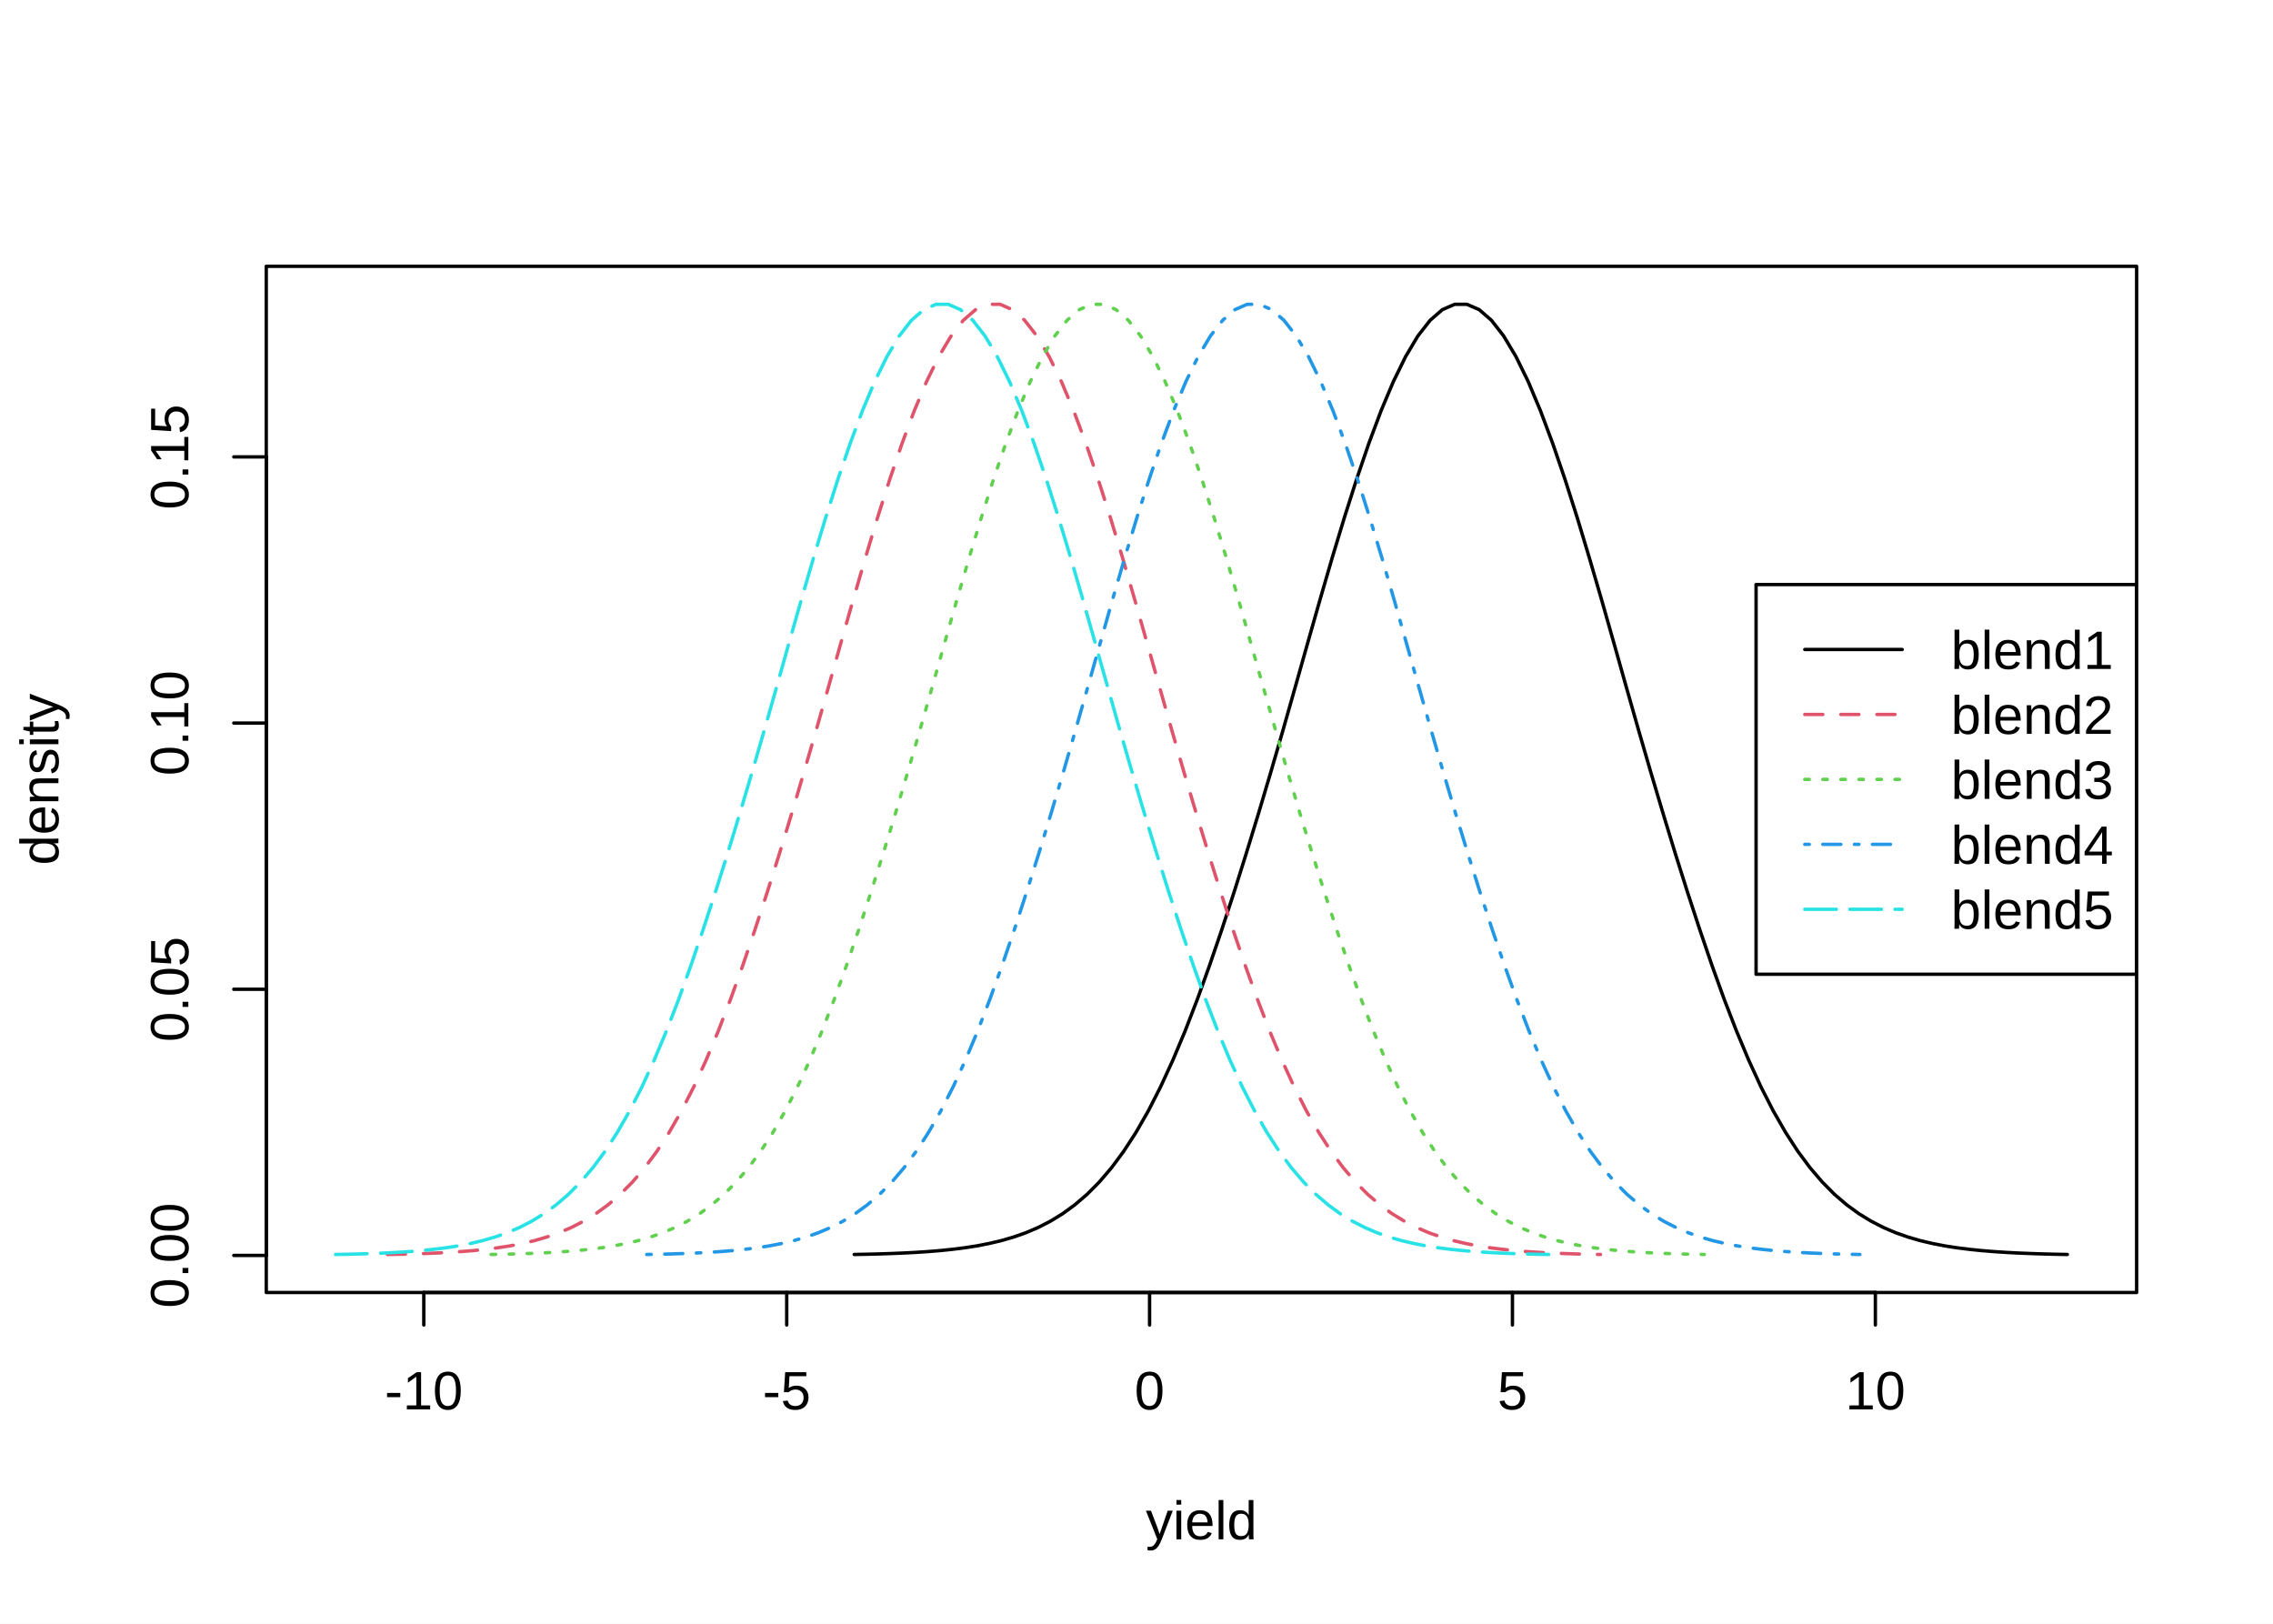
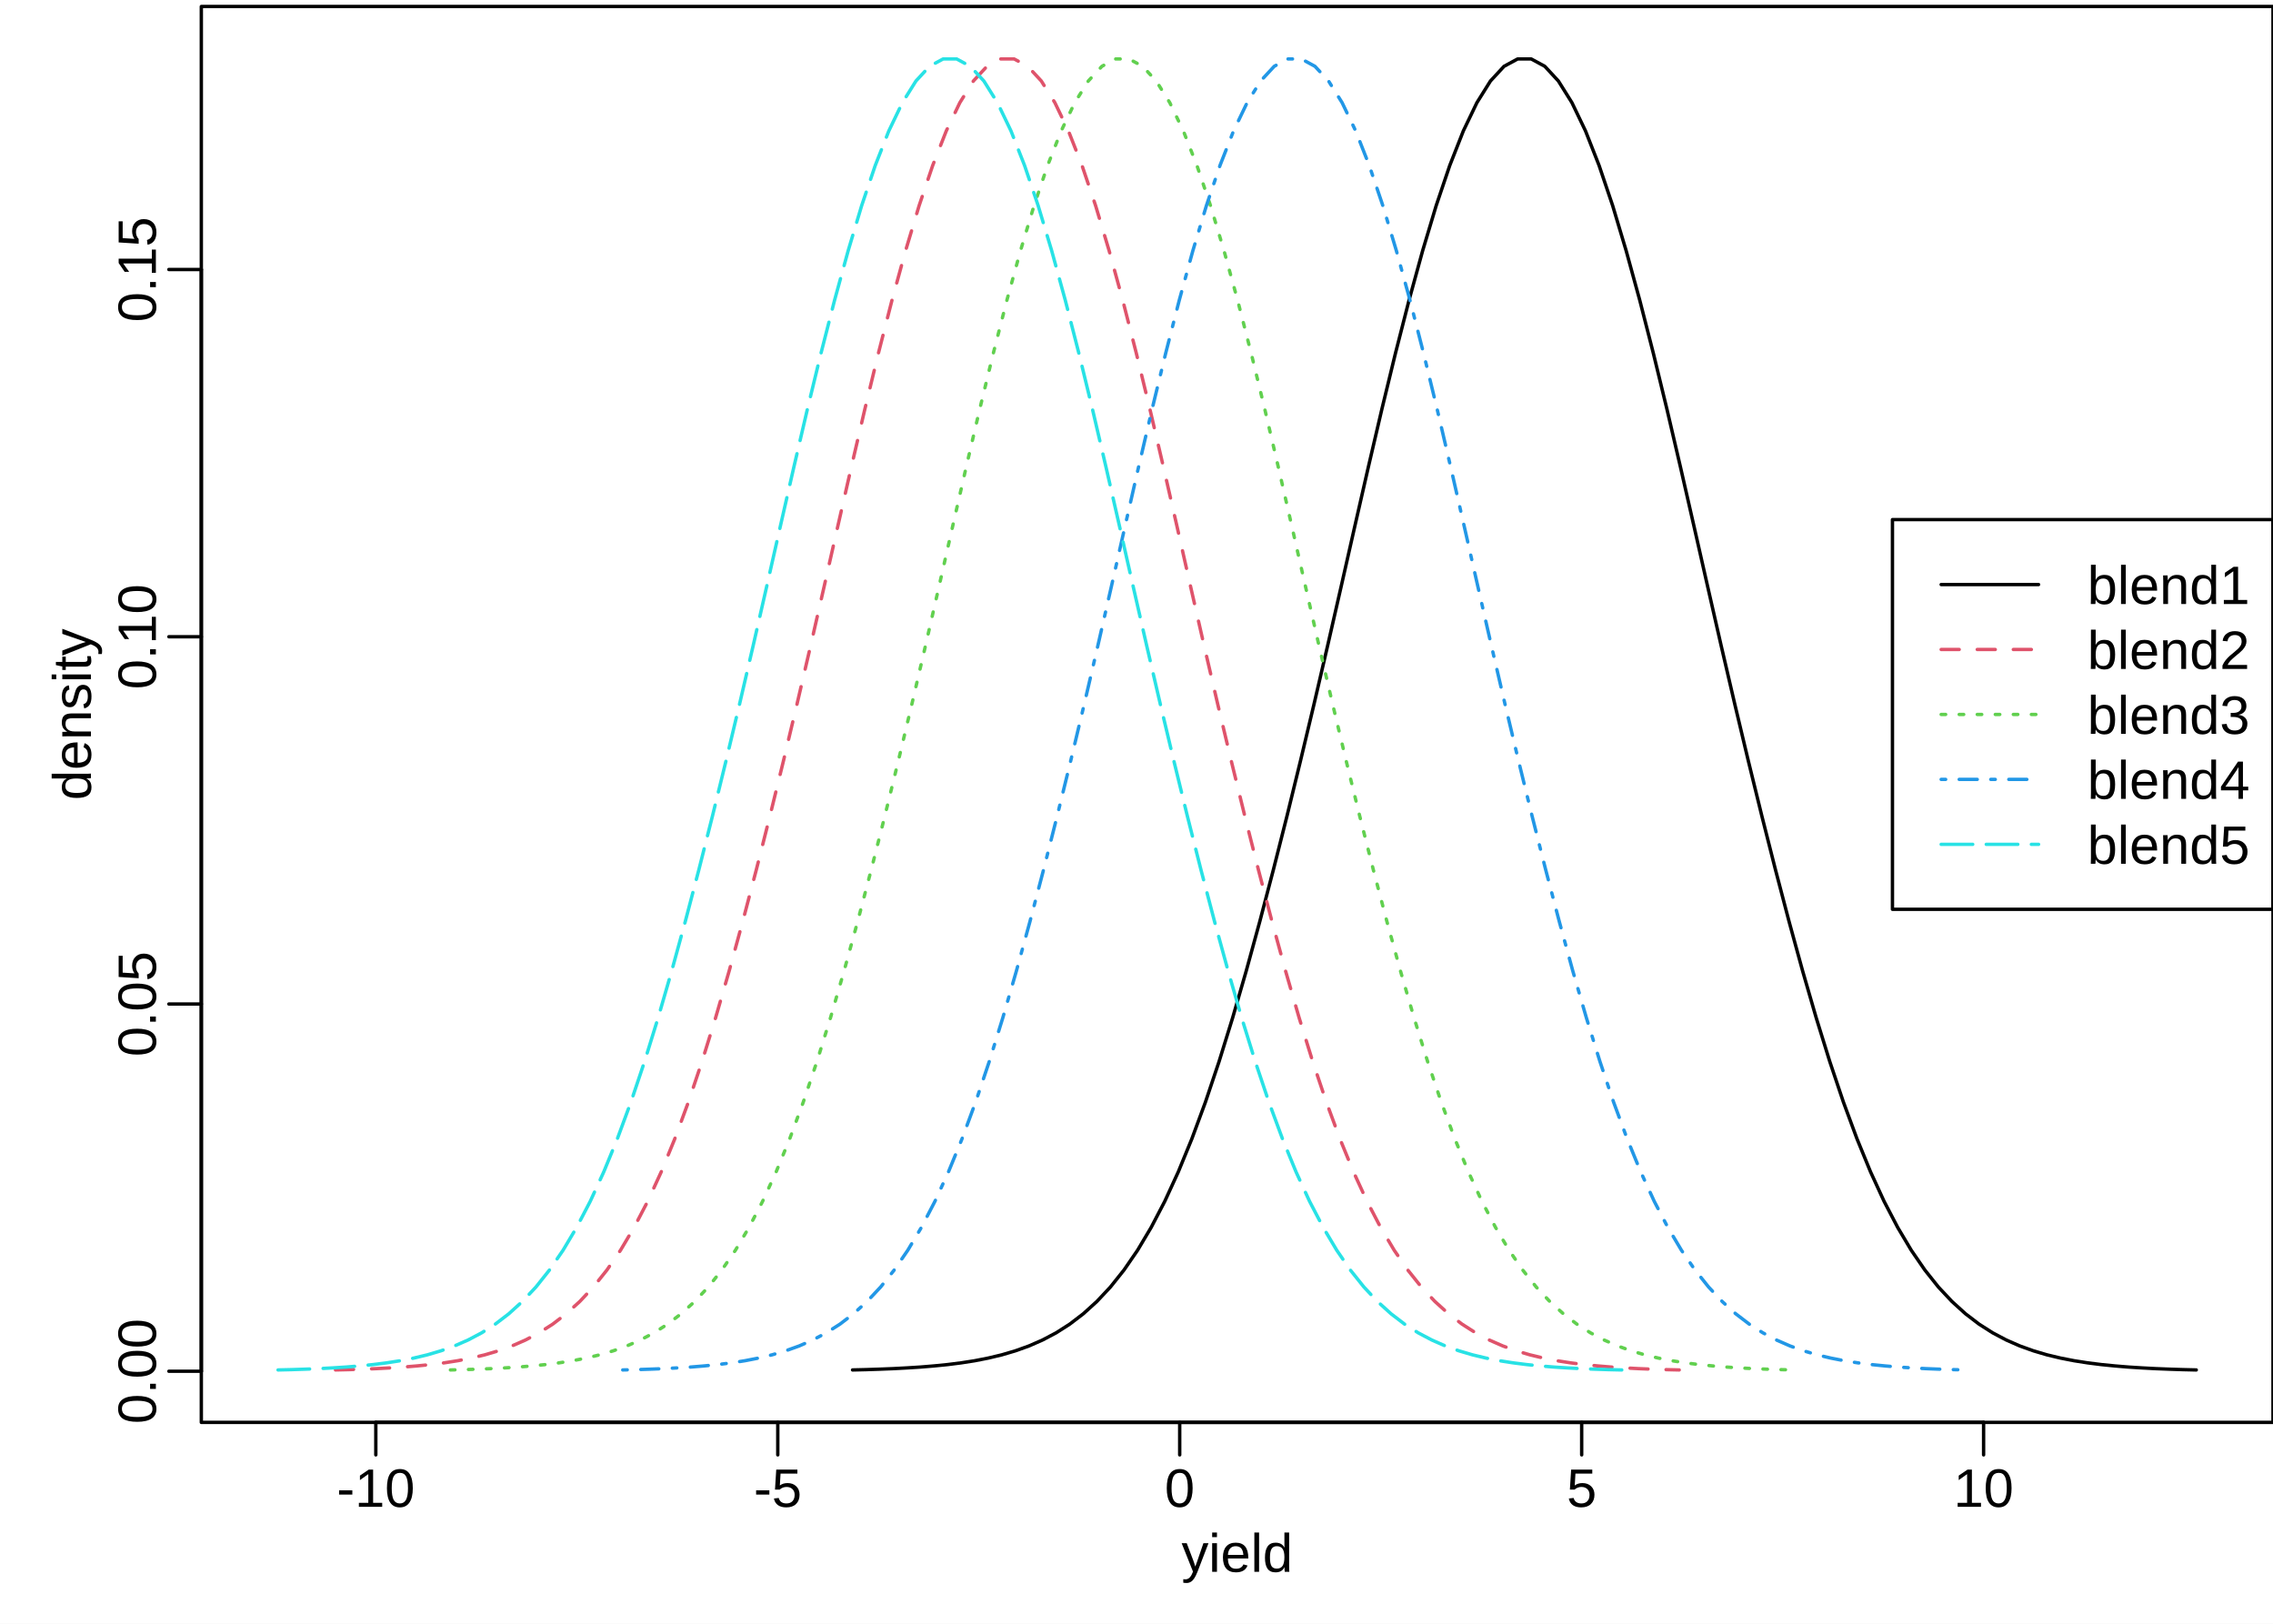
<svg xmlns="http://www.w3.org/2000/svg" class="svglite" width="504.00pt" height="360.00pt" viewBox="0 0 504.00 360.00">
  <defs>
    <style type="text/css">
    .svglite line, .svglite polyline, .svglite polygon, .svglite path, .svglite rect, .svglite circle {
      fill: none;
      stroke: #000000;
      stroke-linecap: round;
      stroke-linejoin: round;
      stroke-miterlimit: 10.00;
    }
    .svglite text {
      white-space: pre;
    }
  </style>
  </defs>
  <rect width="100%" height="100%" style="stroke: none; fill: #FFFFFF;" />
  <defs>
    <clipPath id="cpMC4wMHw1MDQuMDB8MC4wMHwzNjAuMDA=">
      <rect x="0.00" y="0.00" width="504.00" height="360.00" />
    </clipPath>
  </defs>
  <g clip-path="url(#cpMC4wMHw1MDQuMDB8MC4wMHwzNjAuMDA=)">
</g>
  <defs>
-     <clipPath id="cpNTkuMDR8NDczLjc2fDU5LjA0fDI4Ni41Ng==">
-       <rect x="59.04" y="59.04" width="414.72" height="227.52" />
+     <clipPath id="cpNDQuNjR8NTA0LjAwfDEuNDR8MzE1LjM2">
+       <rect x="44.64" y="1.44" width="459.36" height="313.92" />
    </clipPath>
  </defs>
-   <g clip-path="url(#cpNTkuMDR8NDczLjc2fDU5LjA0fDI4Ni41Ng==)">
-     <polyline points="189.41,278.13 192.12,278.08 194.84,278.01 197.56,277.92 200.27,277.81 202.99,277.67 205.71,277.49 208.43,277.27 211.14,276.99 213.86,276.65 216.58,276.23 219.29,275.70 222.01,275.06 224.73,274.27 227.45,273.32 230.16,272.16 232.88,270.77 235.60,269.11 238.31,267.13 241.03,264.80 243.75,262.07 246.47,258.89 249.18,255.23 251.90,251.04 254.62,246.30 257.33,240.98 260.05,235.08 262.77,228.60 265.49,221.57 268.20,214.04 270.92,206.09 273.64,197.79 276.35,189.17 279.07,180.29 281.79,171.15 284.51,161.79 287.22,152.24 289.94,142.62 292.66,133.06 295.37,123.74 298.09,114.76 300.81,106.24 303.52,98.30 306.24,91.04 308.96,84.59 311.68,79.04 314.39,74.49 317.11,71.01 319.83,68.65 322.54,67.47 325.26,67.47 327.98,68.65 330.70,71.01 333.41,74.49 336.13,79.04 338.85,84.59 341.56,91.04 344.28,98.30 347.00,106.24 349.72,114.76 352.43,123.74 355.15,133.06 357.87,142.62 360.58,152.24 363.30,161.79 366.02,171.15 368.74,180.29 371.45,189.17 374.17,197.79 376.89,206.09 379.60,214.04 382.32,221.57 385.04,228.60 387.76,235.08 390.47,240.98 393.19,246.30 395.91,251.04 398.62,255.23 401.34,258.89 404.06,262.07 406.77,264.80 409.49,267.13 412.21,269.11 414.93,270.77 417.64,272.16 420.36,273.32 423.08,274.27 425.79,275.06 428.51,275.70 431.23,276.23 433.95,276.65 436.66,276.99 439.38,277.27 442.10,277.49 444.81,277.67 447.53,277.81 450.25,277.92 452.97,278.01 455.68,278.08 458.40,278.13 " style="stroke-width: 0.75;" />
+   <g clip-path="url(#cpNDQuNjR8NTA0LjAwfDEuNDR8MzE1LjM2)">
+     <polyline points="189.04,303.73 192.05,303.66 195.06,303.56 198.07,303.44 201.08,303.28 204.09,303.09 207.10,302.84 210.11,302.54 213.12,302.16 216.13,301.69 219.13,301.10 222.14,300.38 225.15,299.49 228.16,298.41 231.17,297.09 234.18,295.50 237.19,293.58 240.20,291.28 243.21,288.55 246.22,285.34 249.23,281.57 252.24,277.19 255.25,272.13 258.26,266.36 261.27,259.81 264.28,252.47 267.29,244.33 270.30,235.38 273.31,225.68 276.32,215.30 279.33,204.33 282.34,192.87 285.35,180.99 288.35,168.73 291.36,156.12 294.37,143.20 297.38,130.03 300.39,116.75 303.40,103.58 306.41,90.70 309.42,78.32 312.43,66.57 315.44,55.61 318.45,45.59 321.46,36.69 324.47,29.03 327.48,22.76 330.49,17.95 333.50,14.70 336.51,13.07 339.52,13.07 342.53,14.70 345.54,17.95 348.55,22.76 351.56,29.03 354.57,36.69 357.58,45.59 360.58,55.61 363.59,66.57 366.60,78.32 369.61,90.70 372.62,103.58 375.63,116.75 378.64,130.03 381.65,143.20 384.66,156.12 387.67,168.73 390.68,180.99 393.69,192.87 396.70,204.33 399.71,215.30 402.72,225.68 405.73,235.38 408.74,244.33 411.75,252.47 414.76,259.81 417.77,266.36 420.78,272.13 423.79,277.19 426.80,281.57 429.80,285.34 432.81,288.55 435.82,291.28 438.83,293.58 441.84,295.50 444.85,297.09 447.86,298.41 450.87,299.49 453.88,300.38 456.89,301.10 459.90,301.69 462.91,302.16 465.92,302.54 468.93,302.84 471.94,303.09 474.95,303.28 477.96,303.44 480.97,303.56 483.98,303.66 486.99,303.73 " style="stroke-width: 0.75;" />
  </g>
  <g clip-path="url(#cpMC4wMHw1MDQuMDB8MC4wMHwzNjAuMDA=)">
-     <line x1="93.97" y1="286.56" x2="415.83" y2="286.56" style="stroke-width: 0.75;" />
-     <line x1="93.97" y1="286.56" x2="93.97" y2="293.76" style="stroke-width: 0.75;" />
-     <line x1="174.44" y1="286.56" x2="174.44" y2="293.76" style="stroke-width: 0.75;" />
-     <line x1="254.90" y1="286.56" x2="254.90" y2="293.76" style="stroke-width: 0.75;" />
-     <line x1="335.36" y1="286.56" x2="335.36" y2="293.76" style="stroke-width: 0.75;" />
-     <line x1="415.83" y1="286.56" x2="415.83" y2="293.76" style="stroke-width: 0.75;" />
-     <text x="93.97" y="312.48" text-anchor="middle" style="font-size: 12.00px; font-family: &quot;Arial&quot;;" textLength="17.34px" lengthAdjust="spacingAndGlyphs">-10</text>
-     <text x="174.44" y="312.48" text-anchor="middle" style="font-size: 12.00px; font-family: &quot;Arial&quot;;" textLength="10.67px" lengthAdjust="spacingAndGlyphs">-5</text>
-     <text x="254.90" y="312.48" text-anchor="middle" style="font-size: 12.00px; font-family: &quot;Arial&quot;;" textLength="6.67px" lengthAdjust="spacingAndGlyphs">0</text>
-     <text x="335.36" y="312.48" text-anchor="middle" style="font-size: 12.00px; font-family: &quot;Arial&quot;;" textLength="6.67px" lengthAdjust="spacingAndGlyphs">5</text>
-     <text x="415.83" y="312.48" text-anchor="middle" style="font-size: 12.00px; font-family: &quot;Arial&quot;;" textLength="13.35px" lengthAdjust="spacingAndGlyphs">10</text>
-     <line x1="59.04" y1="278.34" x2="59.04" y2="101.30" style="stroke-width: 0.75;" />
-     <line x1="59.04" y1="278.34" x2="51.84" y2="278.34" style="stroke-width: 0.75;" />
-     <line x1="59.04" y1="219.33" x2="51.84" y2="219.33" style="stroke-width: 0.75;" />
-     <line x1="59.04" y1="160.31" x2="51.84" y2="160.31" style="stroke-width: 0.75;" />
-     <line x1="59.04" y1="101.30" x2="51.84" y2="101.30" style="stroke-width: 0.75;" />
-     <text transform="translate(41.76,278.34) rotate(-90)" text-anchor="middle" style="font-size: 12.00px; font-family: &quot;Arial&quot;;" textLength="23.36px" lengthAdjust="spacingAndGlyphs">0.00</text>
-     <text transform="translate(41.76,219.33) rotate(-90)" text-anchor="middle" style="font-size: 12.00px; font-family: &quot;Arial&quot;;" textLength="23.36px" lengthAdjust="spacingAndGlyphs">0.05</text>
-     <text transform="translate(41.76,160.31) rotate(-90)" text-anchor="middle" style="font-size: 12.00px; font-family: &quot;Arial&quot;;" textLength="23.36px" lengthAdjust="spacingAndGlyphs">0.10</text>
-     <text transform="translate(41.76,101.30) rotate(-90)" text-anchor="middle" style="font-size: 12.00px; font-family: &quot;Arial&quot;;" textLength="23.36px" lengthAdjust="spacingAndGlyphs">0.15</text>
-     <polygon points="59.04,286.56 473.76,286.56 473.76,59.04 59.04,59.04 " style="stroke-width: 0.75;" />
-     <text x="266.40" y="341.28" text-anchor="middle" style="font-size: 12.00px; font-family: &quot;Arial&quot;;" textLength="24.67px" lengthAdjust="spacingAndGlyphs">yield</text>
-     <text transform="translate(12.96,172.80) rotate(-90)" text-anchor="middle" style="font-size: 12.00px; font-family: &quot;Arial&quot;;" textLength="38.02px" lengthAdjust="spacingAndGlyphs">density</text>
+     <line x1="83.33" y1="315.36" x2="439.83" y2="315.36" style="stroke-width: 0.75;" />
+     <line x1="83.33" y1="315.36" x2="83.33" y2="322.56" style="stroke-width: 0.75;" />
+     <line x1="172.46" y1="315.36" x2="172.46" y2="322.56" style="stroke-width: 0.75;" />
+     <line x1="261.58" y1="315.36" x2="261.58" y2="322.56" style="stroke-width: 0.75;" />
+     <line x1="350.71" y1="315.36" x2="350.71" y2="322.56" style="stroke-width: 0.75;" />
+     <line x1="439.83" y1="315.36" x2="439.83" y2="322.56" style="stroke-width: 0.75;" />
+     <text x="83.33" y="334.08" text-anchor="middle" style="font-size: 12.00px; font-family: &quot;Arial&quot;;" textLength="17.34px" lengthAdjust="spacingAndGlyphs">-10</text>
+     <text x="172.46" y="334.08" text-anchor="middle" style="font-size: 12.00px; font-family: &quot;Arial&quot;;" textLength="10.67px" lengthAdjust="spacingAndGlyphs">-5</text>
+     <text x="261.58" y="334.08" text-anchor="middle" style="font-size: 12.00px; font-family: &quot;Arial&quot;;" textLength="6.67px" lengthAdjust="spacingAndGlyphs">0</text>
+     <text x="350.71" y="334.08" text-anchor="middle" style="font-size: 12.00px; font-family: &quot;Arial&quot;;" textLength="6.67px" lengthAdjust="spacingAndGlyphs">5</text>
+     <text x="439.83" y="334.08" text-anchor="middle" style="font-size: 12.00px; font-family: &quot;Arial&quot;;" textLength="13.35px" lengthAdjust="spacingAndGlyphs">10</text>
+     <line x1="44.64" y1="304.02" x2="44.64" y2="59.75" style="stroke-width: 0.75;" />
+     <line x1="44.64" y1="304.02" x2="37.44" y2="304.02" style="stroke-width: 0.75;" />
+     <line x1="44.64" y1="222.60" x2="37.44" y2="222.60" style="stroke-width: 0.75;" />
+     <line x1="44.64" y1="141.17" x2="37.44" y2="141.17" style="stroke-width: 0.75;" />
+     <line x1="44.64" y1="59.75" x2="37.44" y2="59.75" style="stroke-width: 0.75;" />
+     <text transform="translate(34.56,304.02) rotate(-90)" text-anchor="middle" style="font-size: 12.00px; font-family: &quot;Arial&quot;;" textLength="23.36px" lengthAdjust="spacingAndGlyphs">0.00</text>
+     <text transform="translate(34.56,222.60) rotate(-90)" text-anchor="middle" style="font-size: 12.00px; font-family: &quot;Arial&quot;;" textLength="23.36px" lengthAdjust="spacingAndGlyphs">0.05</text>
+     <text transform="translate(34.56,141.17) rotate(-90)" text-anchor="middle" style="font-size: 12.00px; font-family: &quot;Arial&quot;;" textLength="23.36px" lengthAdjust="spacingAndGlyphs">0.10</text>
+     <text transform="translate(34.56,59.75) rotate(-90)" text-anchor="middle" style="font-size: 12.00px; font-family: &quot;Arial&quot;;" textLength="23.36px" lengthAdjust="spacingAndGlyphs">0.15</text>
+     <polygon points="44.64,315.36 504.00,315.36 504.00,1.44 44.64,1.44 " style="stroke-width: 0.75;" />
+     <text x="274.32" y="348.48" text-anchor="middle" style="font-size: 12.00px; font-family: &quot;Arial&quot;;" textLength="24.67px" lengthAdjust="spacingAndGlyphs">yield</text>
+     <text transform="translate(20.16,158.40) rotate(-90)" text-anchor="middle" style="font-size: 12.00px; font-family: &quot;Arial&quot;;" textLength="38.02px" lengthAdjust="spacingAndGlyphs">density</text>
  </g>
-   <g clip-path="url(#cpNTkuMDR8NDczLjc2fDU5LjA0fDI4Ni41Ng==)">
-     <polyline points="85.90,278.13 88.62,278.08 91.33,278.01 94.05,277.92 96.77,277.81 99.49,277.67 102.20,277.49 104.92,277.27 107.64,276.99 110.35,276.65 113.07,276.23 115.79,275.70 118.51,275.06 121.22,274.27 123.94,273.32 126.66,272.16 129.37,270.77 132.09,269.11 134.81,267.13 137.53,264.80 140.24,262.07 142.96,258.89 145.68,255.23 148.39,251.04 151.11,246.30 153.83,240.98 156.55,235.08 159.26,228.60 161.98,221.57 164.70,214.04 167.41,206.09 170.13,197.79 172.85,189.17 175.57,180.29 178.28,171.15 181.00,161.79 183.72,152.24 186.43,142.62 189.15,133.06 191.87,123.74 194.58,114.76 197.30,106.24 200.02,98.30 202.74,91.04 205.45,84.59 208.17,79.04 210.89,74.49 213.60,71.01 216.32,68.65 219.04,67.47 221.76,67.47 224.47,68.65 227.19,71.01 229.91,74.49 232.62,79.04 235.34,84.59 238.06,91.04 240.78,98.30 243.49,106.24 246.21,114.76 248.93,123.74 251.64,133.06 254.36,142.62 257.08,152.24 259.80,161.79 262.51,171.15 265.23,180.29 267.95,189.17 270.66,197.79 273.38,206.09 276.10,214.04 278.82,221.57 281.53,228.60 284.25,235.08 286.97,240.98 289.68,246.30 292.40,251.04 295.12,255.23 297.83,258.89 300.55,262.07 303.27,264.80 305.99,267.13 308.70,269.11 311.42,270.77 314.14,272.16 316.85,273.32 319.57,274.27 322.29,275.06 325.01,275.70 327.72,276.23 330.44,276.65 333.16,276.99 335.87,277.27 338.59,277.49 341.31,277.67 344.03,277.81 346.74,277.92 349.46,278.01 352.18,278.08 354.89,278.13 " style="stroke-width: 0.75; stroke: #DF536B; stroke-dasharray: 4.00,4.00;" />
-     <polyline points="108.90,278.13 111.62,278.08 114.34,278.01 117.05,277.92 119.77,277.81 122.49,277.67 125.20,277.49 127.92,277.27 130.64,276.99 133.36,276.65 136.07,276.23 138.79,275.70 141.51,275.06 144.22,274.27 146.94,273.32 149.66,272.16 152.38,270.77 155.09,269.11 157.81,267.13 160.53,264.80 163.24,262.07 165.96,258.89 168.68,255.23 171.40,251.04 174.11,246.30 176.83,240.98 179.55,235.08 182.26,228.60 184.98,221.57 187.70,214.04 190.42,206.09 193.13,197.79 195.85,189.17 198.57,180.29 201.28,171.15 204.00,161.79 206.72,152.24 209.43,142.62 212.15,133.06 214.87,123.74 217.59,114.76 220.30,106.24 223.02,98.30 225.74,91.04 228.45,84.59 231.17,79.04 233.89,74.49 236.61,71.01 239.32,68.65 242.04,67.47 244.76,67.47 247.47,68.65 250.19,71.01 252.91,74.49 255.63,79.04 258.34,84.59 261.06,91.04 263.78,98.30 266.49,106.24 269.21,114.76 271.93,123.74 274.65,133.06 277.36,142.62 280.08,152.24 282.80,161.79 285.51,171.15 288.23,180.29 290.95,189.17 293.67,197.79 296.38,206.09 299.10,214.04 301.82,221.57 304.53,228.60 307.25,235.08 309.97,240.98 312.68,246.30 315.40,251.04 318.12,255.23 320.84,258.89 323.55,262.07 326.27,264.80 328.99,267.13 331.70,269.11 334.42,270.77 337.14,272.16 339.86,273.32 342.57,274.27 345.29,275.06 348.01,275.70 350.72,276.23 353.44,276.65 356.16,276.99 358.88,277.27 361.59,277.49 364.31,277.67 367.03,277.81 369.74,277.92 372.46,278.01 375.18,278.08 377.90,278.13 " style="stroke-width: 0.75; stroke: #61D04F; stroke-dasharray: 1.00,3.00;" />
-     <polyline points="143.40,278.13 146.12,278.08 148.84,278.01 151.56,277.92 154.27,277.81 156.99,277.67 159.71,277.49 162.42,277.27 165.14,276.99 167.86,276.65 170.57,276.23 173.29,275.70 176.01,275.06 178.73,274.27 181.44,273.32 184.16,272.16 186.88,270.77 189.59,269.11 192.31,267.13 195.03,264.80 197.75,262.07 200.46,258.89 203.18,255.23 205.90,251.04 208.61,246.30 211.33,240.98 214.05,235.08 216.77,228.60 219.48,221.57 222.20,214.04 224.92,206.09 227.63,197.79 230.35,189.17 233.07,180.29 235.79,171.15 238.50,161.79 241.22,152.24 243.94,142.62 246.65,133.06 249.37,123.74 252.09,114.76 254.81,106.24 257.52,98.30 260.24,91.04 262.96,84.59 265.67,79.04 268.39,74.49 271.11,71.01 273.82,68.65 276.54,67.47 279.26,67.47 281.98,68.65 284.69,71.01 287.41,74.49 290.13,79.04 292.84,84.59 295.56,91.04 298.28,98.30 301.00,106.24 303.71,114.76 306.43,123.74 309.15,133.06 311.86,142.62 314.58,152.24 317.30,161.79 320.02,171.15 322.73,180.29 325.45,189.17 328.17,197.79 330.88,206.09 333.60,214.04 336.32,221.57 339.04,228.60 341.75,235.08 344.47,240.98 347.19,246.30 349.90,251.04 352.62,255.23 355.34,258.89 358.06,262.07 360.77,264.80 363.49,267.13 366.21,269.11 368.92,270.77 371.64,272.16 374.36,273.32 377.08,274.27 379.79,275.06 382.51,275.70 385.23,276.23 387.94,276.65 390.66,276.99 393.38,277.27 396.09,277.49 398.81,277.67 401.53,277.81 404.25,277.92 406.96,278.01 409.68,278.08 412.40,278.13 " style="stroke-width: 0.75; stroke: #2297E6; stroke-dasharray: 1.00,3.00,4.00,3.00;" />
-     <polyline points="74.40,278.13 77.12,278.08 79.83,278.01 82.55,277.92 85.27,277.81 87.99,277.67 90.70,277.49 93.42,277.27 96.14,276.99 98.85,276.65 101.57,276.23 104.29,275.70 107.01,275.06 109.72,274.27 112.44,273.32 115.16,272.16 117.87,270.77 120.59,269.11 123.31,267.13 126.03,264.80 128.74,262.07 131.46,258.89 134.18,255.23 136.89,251.04 139.61,246.30 142.33,240.98 145.04,235.08 147.76,228.60 150.48,221.57 153.20,214.04 155.91,206.09 158.63,197.79 161.35,189.17 164.06,180.29 166.78,171.15 169.50,161.79 172.22,152.24 174.93,142.62 177.65,133.06 180.37,123.74 183.08,114.76 185.80,106.24 188.52,98.30 191.24,91.04 193.95,84.59 196.67,79.04 199.39,74.49 202.10,71.01 204.82,68.65 207.54,67.47 210.26,67.47 212.97,68.65 215.69,71.01 218.41,74.49 221.12,79.04 223.84,84.59 226.56,91.04 229.28,98.30 231.99,106.24 234.71,114.76 237.43,123.74 240.14,133.06 242.86,142.62 245.58,152.24 248.29,161.79 251.01,171.15 253.73,180.29 256.45,189.17 259.16,197.79 261.88,206.09 264.60,214.04 267.31,221.57 270.03,228.60 272.75,235.08 275.47,240.98 278.18,246.30 280.90,251.04 283.62,255.23 286.33,258.89 289.05,262.07 291.77,264.80 294.49,267.13 297.20,269.11 299.92,270.77 302.64,272.16 305.35,273.32 308.07,274.27 310.79,275.06 313.51,275.70 316.22,276.23 318.94,276.65 321.66,276.99 324.37,277.27 327.09,277.49 329.81,277.67 332.53,277.81 335.24,277.92 337.96,278.01 340.68,278.08 343.39,278.13 " style="stroke-width: 0.75; stroke: #28E2E5; stroke-dasharray: 7.00,3.00;" />
-     <rect x="389.38" y="129.60" width="84.38" height="86.40" style="stroke-width: 0.75;" />
-     <line x1="400.18" y1="144.00" x2="421.78" y2="144.00" style="stroke-width: 0.75;" />
-     <line x1="400.18" y1="158.40" x2="421.78" y2="158.40" style="stroke-width: 0.75; stroke: #DF536B; stroke-dasharray: 4.00,4.00;" />
-     <line x1="400.18" y1="172.80" x2="421.78" y2="172.80" style="stroke-width: 0.75; stroke: #61D04F; stroke-dasharray: 1.00,3.00;" />
-     <line x1="400.18" y1="187.20" x2="421.78" y2="187.20" style="stroke-width: 0.75; stroke: #2297E6; stroke-dasharray: 1.00,3.00,4.00,3.00;" />
-     <line x1="400.18" y1="201.60" x2="421.78" y2="201.60" style="stroke-width: 0.75; stroke: #28E2E5; stroke-dasharray: 7.00,3.00;" />
-     <text x="432.58" y="148.31" style="font-size: 12.00px; font-family: &quot;Arial&quot;;" textLength="36.04px" lengthAdjust="spacingAndGlyphs">blend1</text>
-     <text x="432.58" y="162.71" style="font-size: 12.00px; font-family: &quot;Arial&quot;;" textLength="36.04px" lengthAdjust="spacingAndGlyphs">blend2</text>
-     <text x="432.58" y="177.11" style="font-size: 12.00px; font-family: &quot;Arial&quot;;" textLength="36.04px" lengthAdjust="spacingAndGlyphs">blend3</text>
-     <text x="432.58" y="191.51" style="font-size: 12.00px; font-family: &quot;Arial&quot;;" textLength="36.04px" lengthAdjust="spacingAndGlyphs">blend4</text>
-     <text x="432.58" y="205.91" style="font-size: 12.00px; font-family: &quot;Arial&quot;;" textLength="36.04px" lengthAdjust="spacingAndGlyphs">blend5</text>
+   <g clip-path="url(#cpNDQuNjR8NTA0LjAwfDEuNDR8MzE1LjM2)">
+     <polyline points="74.39,303.73 77.40,303.66 80.41,303.56 83.42,303.44 86.43,303.28 89.44,303.09 92.45,302.84 95.46,302.54 98.47,302.16 101.48,301.69 104.49,301.10 107.50,300.38 110.51,299.49 113.52,298.41 116.53,297.09 119.54,295.50 122.55,293.58 125.55,291.28 128.56,288.55 131.57,285.34 134.58,281.57 137.59,277.19 140.60,272.13 143.61,266.36 146.62,259.81 149.63,252.47 152.64,244.33 155.65,235.38 158.66,225.68 161.67,215.30 164.68,204.33 167.69,192.87 170.70,180.99 173.71,168.73 176.72,156.12 179.73,143.20 182.74,130.03 185.75,116.75 188.76,103.58 191.77,90.70 194.77,78.32 197.78,66.57 200.79,55.61 203.80,45.59 206.81,36.69 209.82,29.03 212.83,22.76 215.84,17.95 218.85,14.70 221.86,13.07 224.87,13.07 227.88,14.70 230.89,17.95 233.90,22.76 236.91,29.03 239.92,36.69 242.93,45.59 245.94,55.61 248.95,66.57 251.96,78.32 254.97,90.70 257.98,103.58 260.99,116.75 263.99,130.03 267.00,143.20 270.01,156.12 273.02,168.73 276.03,180.99 279.04,192.87 282.05,204.33 285.06,215.30 288.07,225.68 291.08,235.38 294.09,244.33 297.10,252.47 300.11,259.81 303.12,266.36 306.13,272.13 309.14,277.19 312.15,281.57 315.16,285.34 318.17,288.55 321.18,291.28 324.19,293.58 327.20,295.50 330.21,297.09 333.22,298.41 336.22,299.49 339.23,300.38 342.24,301.10 345.25,301.69 348.26,302.16 351.27,302.54 354.28,302.84 357.29,303.09 360.30,303.28 363.31,303.44 366.32,303.56 369.33,303.66 372.34,303.73 " style="stroke-width: 0.75; stroke: #DF536B; stroke-dasharray: 4.00,4.00;" />
+     <polyline points="99.87,303.73 102.88,303.66 105.89,303.56 108.90,303.44 111.91,303.28 114.92,303.09 117.93,302.84 120.94,302.54 123.95,302.16 126.96,301.69 129.96,301.10 132.97,300.38 135.98,299.49 138.99,298.41 142.00,297.09 145.01,295.50 148.02,293.58 151.03,291.28 154.04,288.55 157.05,285.34 160.06,281.57 163.07,277.19 166.08,272.13 169.09,266.36 172.10,259.81 175.11,252.47 178.12,244.33 181.13,235.38 184.14,225.68 187.15,215.30 190.16,204.33 193.17,192.87 196.18,180.99 199.18,168.73 202.19,156.12 205.20,143.20 208.21,130.03 211.22,116.75 214.23,103.58 217.24,90.70 220.25,78.32 223.26,66.57 226.27,55.61 229.28,45.59 232.29,36.69 235.30,29.03 238.31,22.76 241.32,17.95 244.33,14.70 247.34,13.07 250.35,13.07 253.36,14.70 256.37,17.95 259.38,22.76 262.39,29.03 265.40,36.69 268.41,45.59 271.41,55.61 274.42,66.57 277.43,78.32 280.44,90.70 283.45,103.58 286.46,116.75 289.47,130.03 292.48,143.20 295.49,156.12 298.50,168.73 301.51,180.99 304.52,192.87 307.53,204.33 310.54,215.30 313.55,225.68 316.56,235.38 319.57,244.33 322.58,252.47 325.59,259.81 328.60,266.36 331.61,272.13 334.62,277.19 337.63,281.57 340.63,285.34 343.64,288.55 346.65,291.28 349.66,293.58 352.67,295.50 355.68,297.09 358.69,298.41 361.70,299.49 364.71,300.38 367.72,301.10 370.73,301.69 373.74,302.16 376.75,302.54 379.76,302.84 382.77,303.09 385.78,303.28 388.79,303.44 391.80,303.56 394.81,303.66 397.82,303.73 " style="stroke-width: 0.75; stroke: #61D04F; stroke-dasharray: 1.00,3.00;" />
+     <polyline points="138.08,303.73 141.09,303.66 144.10,303.56 147.11,303.44 150.12,303.28 153.13,303.09 156.14,302.84 159.15,302.54 162.16,302.16 165.17,301.69 168.18,301.10 171.19,300.38 174.20,299.49 177.21,298.41 180.22,297.09 183.23,295.50 186.24,293.58 189.25,291.28 192.26,288.55 195.27,285.34 198.28,281.57 201.29,277.19 204.30,272.13 207.30,266.36 210.31,259.81 213.32,252.47 216.33,244.33 219.34,235.38 222.35,225.68 225.36,215.30 228.37,204.33 231.38,192.87 234.39,180.99 237.40,168.73 240.41,156.12 243.42,143.20 246.43,130.03 249.44,116.75 252.45,103.58 255.46,90.70 258.47,78.32 261.48,66.57 264.49,55.61 267.50,45.59 270.51,36.69 273.52,29.03 276.53,22.76 279.53,17.95 282.54,14.70 285.55,13.07 288.56,13.07 291.57,14.70 294.58,17.95 297.59,22.76 300.60,29.03 303.61,36.69 306.62,45.59 309.63,55.61 312.64,66.57 315.65,78.32 318.66,90.70 321.67,103.58 324.68,116.75 327.69,130.03 330.70,143.20 333.71,156.12 336.72,168.73 339.73,180.99 342.74,192.87 345.75,204.33 348.75,215.30 351.76,225.68 354.77,235.38 357.78,244.33 360.79,252.47 363.80,259.81 366.81,266.36 369.82,272.13 372.83,277.19 375.84,281.57 378.85,285.34 381.86,288.55 384.87,291.28 387.88,293.58 390.89,295.50 393.90,297.09 396.91,298.41 399.92,299.49 402.93,300.38 405.94,301.10 408.95,301.69 411.96,302.16 414.97,302.54 417.97,302.84 420.98,303.09 423.99,303.28 427.00,303.44 430.01,303.56 433.02,303.66 436.03,303.73 " style="stroke-width: 0.75; stroke: #2297E6; stroke-dasharray: 1.00,3.00,4.00,3.00;" />
+     <polyline points="61.65,303.73 64.66,303.66 67.67,303.56 70.68,303.44 73.69,303.28 76.70,303.09 79.71,302.84 82.72,302.54 85.73,302.16 88.74,301.69 91.75,301.10 94.76,300.38 97.77,299.49 100.78,298.41 103.79,297.09 106.80,295.50 109.81,293.58 112.82,291.28 115.83,288.55 118.84,285.34 121.84,281.57 124.85,277.19 127.86,272.13 130.87,266.36 133.88,259.81 136.89,252.47 139.90,244.33 142.91,235.38 145.92,225.68 148.93,215.30 151.94,204.33 154.95,192.87 157.96,180.99 160.97,168.73 163.98,156.12 166.99,143.20 170.00,130.03 173.01,116.75 176.02,103.58 179.03,90.70 182.04,78.32 185.05,66.57 188.06,55.61 191.06,45.59 194.07,36.69 197.08,29.03 200.09,22.76 203.10,17.95 206.11,14.70 209.12,13.07 212.13,13.07 215.14,14.70 218.15,17.95 221.16,22.76 224.17,29.03 227.18,36.69 230.19,45.59 233.20,55.61 236.21,66.57 239.22,78.32 242.23,90.70 245.24,103.58 248.25,116.75 251.26,130.03 254.27,143.20 257.28,156.12 260.29,168.73 263.29,180.99 266.30,192.87 269.31,204.33 272.32,215.30 275.33,225.68 278.34,235.38 281.35,244.33 284.36,252.47 287.37,259.81 290.38,266.36 293.39,272.13 296.40,277.19 299.41,281.57 302.42,285.34 305.43,288.55 308.44,291.28 311.45,293.58 314.46,295.50 317.47,297.09 320.48,298.41 323.49,299.49 326.50,300.38 329.51,301.10 332.51,301.69 335.52,302.16 338.53,302.54 341.54,302.84 344.55,303.09 347.56,303.28 350.57,303.44 353.58,303.56 356.59,303.66 359.60,303.73 " style="stroke-width: 0.75; stroke: #28E2E5; stroke-dasharray: 7.00,3.00;" />
+     <rect x="419.62" y="115.20" width="84.38" height="86.40" style="stroke-width: 0.75;" />
+     <line x1="430.42" y1="129.60" x2="452.02" y2="129.60" style="stroke-width: 0.75;" />
+     <line x1="430.42" y1="144.00" x2="452.02" y2="144.00" style="stroke-width: 0.75; stroke: #DF536B; stroke-dasharray: 4.00,4.00;" />
+     <line x1="430.42" y1="158.40" x2="452.02" y2="158.40" style="stroke-width: 0.75; stroke: #61D04F; stroke-dasharray: 1.00,3.00;" />
+     <line x1="430.42" y1="172.80" x2="452.02" y2="172.80" style="stroke-width: 0.75; stroke: #2297E6; stroke-dasharray: 1.00,3.00,4.00,3.00;" />
+     <line x1="430.42" y1="187.20" x2="452.02" y2="187.20" style="stroke-width: 0.75; stroke: #28E2E5; stroke-dasharray: 7.00,3.00;" />
+     <text x="462.82" y="133.91" style="font-size: 12.00px; font-family: &quot;Arial&quot;;" textLength="36.04px" lengthAdjust="spacingAndGlyphs">blend1</text>
+     <text x="462.82" y="148.31" style="font-size: 12.00px; font-family: &quot;Arial&quot;;" textLength="36.04px" lengthAdjust="spacingAndGlyphs">blend2</text>
+     <text x="462.82" y="162.71" style="font-size: 12.00px; font-family: &quot;Arial&quot;;" textLength="36.04px" lengthAdjust="spacingAndGlyphs">blend3</text>
+     <text x="462.82" y="177.11" style="font-size: 12.00px; font-family: &quot;Arial&quot;;" textLength="36.04px" lengthAdjust="spacingAndGlyphs">blend4</text>
+     <text x="462.82" y="191.51" style="font-size: 12.00px; font-family: &quot;Arial&quot;;" textLength="36.04px" lengthAdjust="spacingAndGlyphs">blend5</text>
  </g>
</svg>
